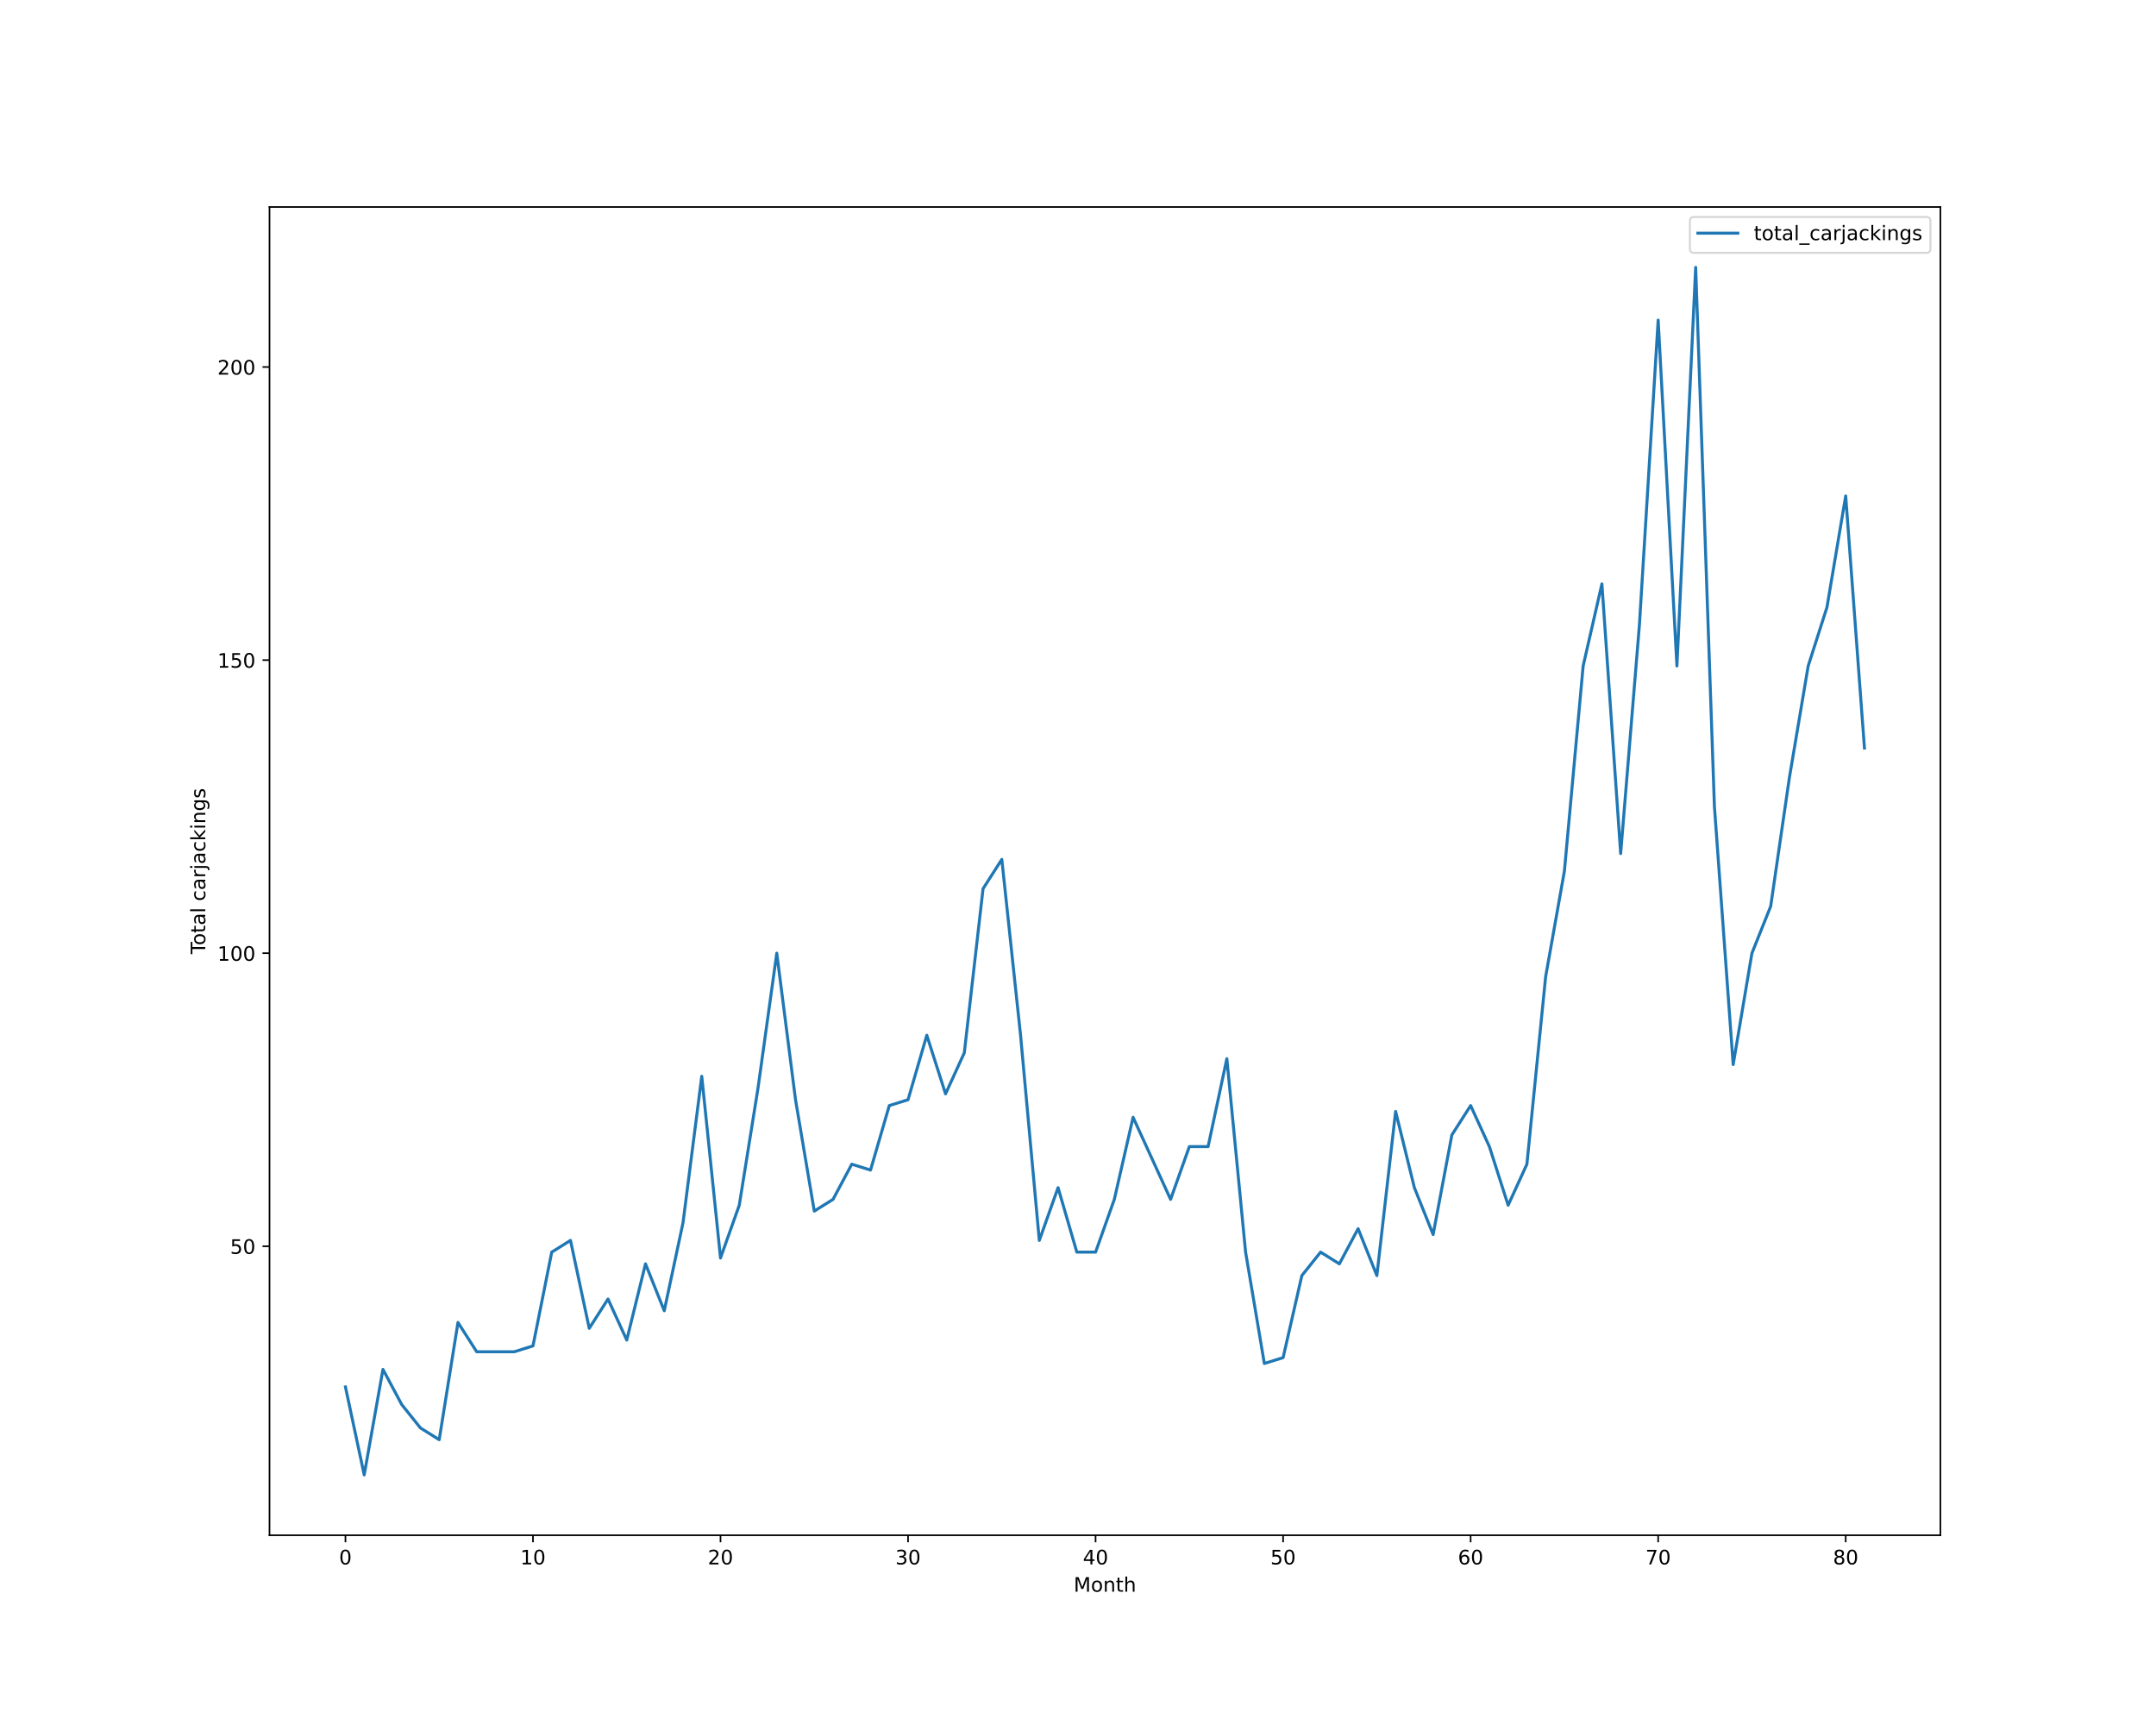
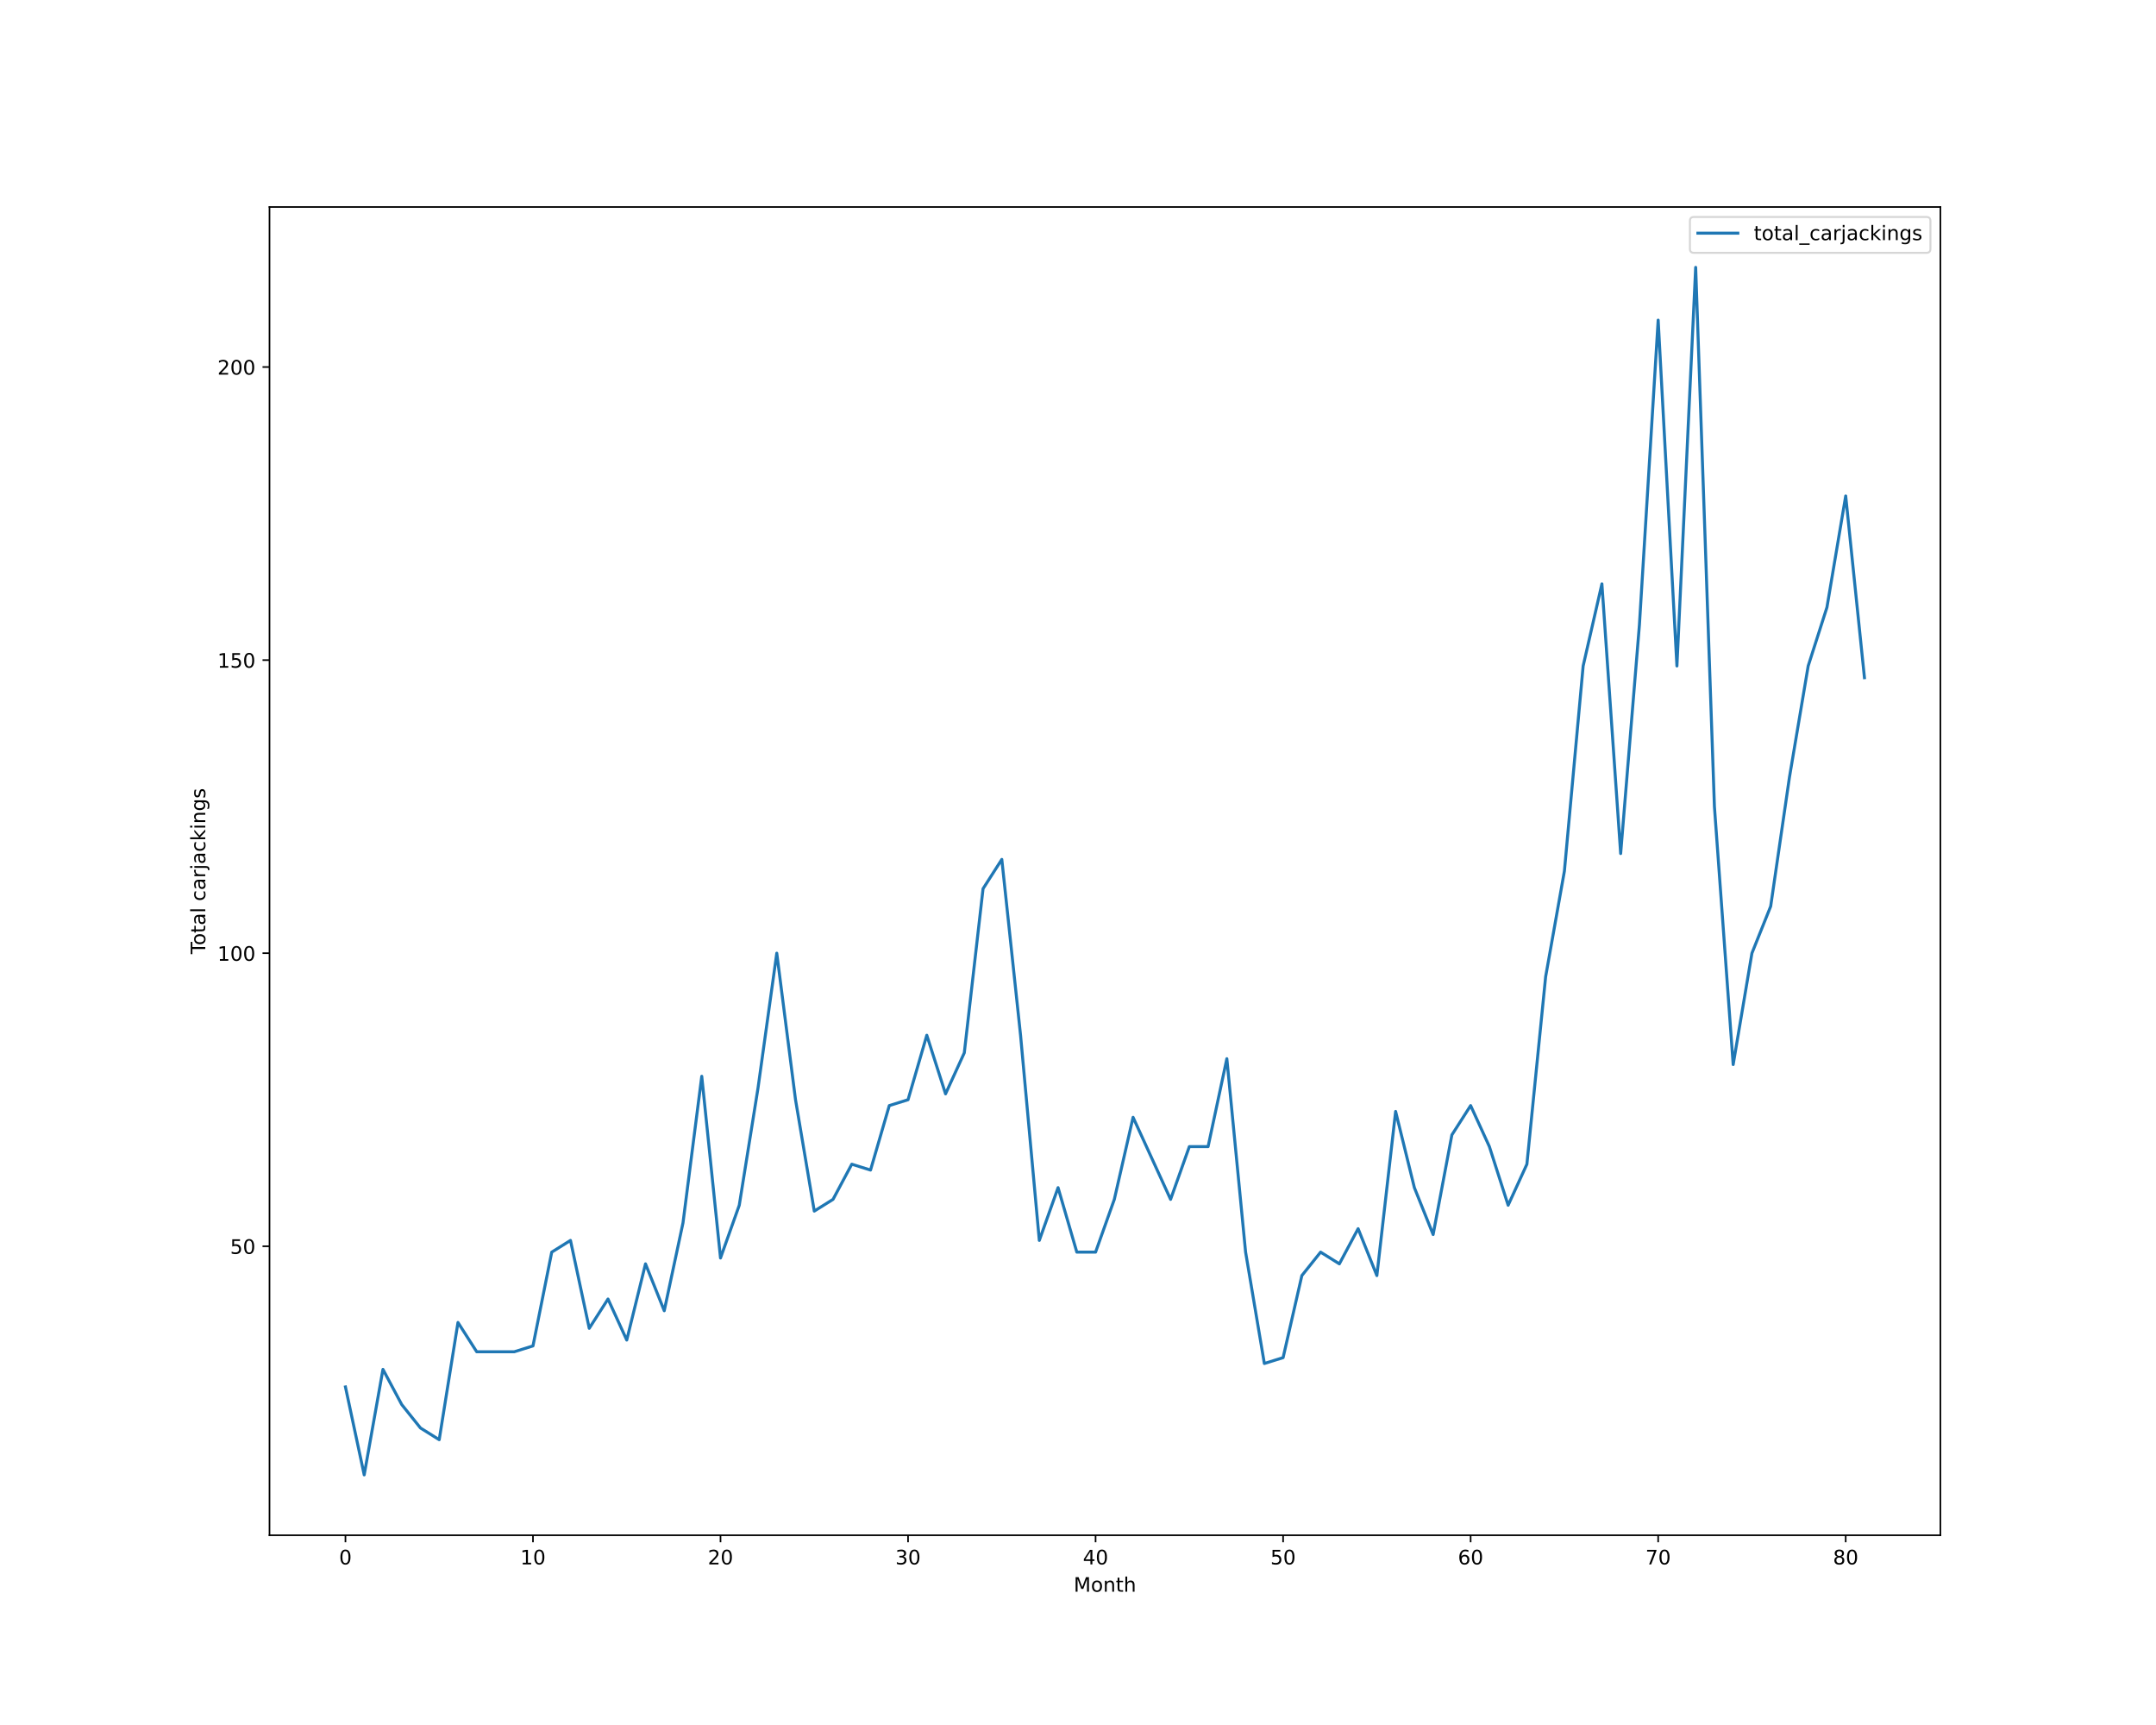
<svg xmlns="http://www.w3.org/2000/svg" xmlns:xlink="http://www.w3.org/1999/xlink" height="864pt" version="1.1" viewBox="0 0 1080 864" width="1080pt">
  <defs>
    <style type="text/css">*{stroke-linecap:butt;stroke-linejoin:round;}</style>
  </defs>
  <g id="figure_1">
    <g id="patch_1">
      <path d="M 0 864  L 1080 864  L 1080 0  L 0 0  z " style="fill:#ffffff;" />
    </g>
    <g id="axes_1">
      <g id="patch_2">
        <path d="M 135 768.96  L 972 768.96  L 972 103.68  L 135 103.68  z " style="fill:#ffffff;" />
      </g>
      <g id="matplotlib.axis_1">
        <g id="xtick_1">
          <g id="line2d_1">
            <defs>
-               <path d="M 0 0  L 0 3.5  " id="m843a7325a9" style="stroke:#000000;stroke-width:0.8;" />
-             </defs>
-             <g>
-               <use style="stroke:#000000;stroke-width:0.8;" x="173.045" xlink:href="#m843a7325a9" y="768.96" />
+               <path d="M 0 0  L 0 3.5  " id="m8fc9dbc3dd" style="stroke:#000000;stroke-width:0.8;" />
+             </defs>
+             <g>
+               <use style="stroke:#000000;stroke-width:0.8;" x="173.045" xlink:href="#m8fc9dbc3dd" y="768.96" />
            </g>
          </g>
          <g id="text_1">
            <g transform="translate(169.8642 783.5584)scale(0.1 -0.1)">
              <defs>
                <path d="M 2034 4250  Q 1547 4250 1301 3770  Q 1056 3291 1056 2328  Q 1056 1369 1301 889  Q 1547 409 2034 409  Q 2525 409 2770 889  Q 3016 1369 3016 2328  Q 3016 3291 2770 3770  Q 2525 4250 2034 4250  z M 2034 4750  Q 2819 4750 3233 4129  Q 3647 3509 3647 2328  Q 3647 1150 3233 529  Q 2819 -91 2034 -91  Q 1250 -91 836 529  Q 422 1150 422 2328  Q 422 3509 836 4129  Q 1250 4750 2034 4750  z " id="DejaVuSans-30" transform="scale(0.015625)" />
              </defs>
              <use xlink:href="#DejaVuSans-30" />
            </g>
          </g>
        </g>
        <g id="xtick_2">
          <g id="line2d_2">
            <g>
-               <use style="stroke:#000000;stroke-width:0.8;" x="266.985" xlink:href="#m843a7325a9" y="768.96" />
+               <use style="stroke:#000000;stroke-width:0.8;" x="266.985" xlink:href="#m8fc9dbc3dd" y="768.96" />
            </g>
          </g>
          <g id="text_2">
            <g transform="translate(260.6223 783.5584)scale(0.1 -0.1)">
              <defs>
                <path d="M 794 531  L 1825 531  L 1825 4091  L 703 3866  L 703 4441  L 1819 4666  L 2450 4666  L 2450 531  L 3481 531  L 3481 0  L 794 0  L 794 531  z " id="DejaVuSans-31" transform="scale(0.015625)" />
              </defs>
              <use xlink:href="#DejaVuSans-31" />
              <use x="63.623" xlink:href="#DejaVuSans-30" />
            </g>
          </g>
        </g>
        <g id="xtick_3">
          <g id="line2d_3">
            <g>
-               <use style="stroke:#000000;stroke-width:0.8;" x="360.924" xlink:href="#m843a7325a9" y="768.96" />
+               <use style="stroke:#000000;stroke-width:0.8;" x="360.924" xlink:href="#m8fc9dbc3dd" y="768.96" />
            </g>
          </g>
          <g id="text_3">
            <g transform="translate(354.5617 783.5584)scale(0.1 -0.1)">
              <defs>
                <path d="M 1228 531  L 3431 531  L 3431 0  L 469 0  L 469 531  Q 828 903 1448 1529  Q 2069 2156 2228 2338  Q 2531 2678 2651 2914  Q 2772 3150 2772 3378  Q 2772 3750 2511 3984  Q 2250 4219 1831 4219  Q 1534 4219 1204 4116  Q 875 4013 500 3803  L 500 4441  Q 881 4594 1212 4672  Q 1544 4750 1819 4750  Q 2544 4750 2975 4387  Q 3406 4025 3406 3419  Q 3406 3131 3298 2873  Q 3191 2616 2906 2266  Q 2828 2175 2409 1742  Q 1991 1309 1228 531  z " id="DejaVuSans-32" transform="scale(0.015625)" />
              </defs>
              <use xlink:href="#DejaVuSans-32" />
              <use x="63.623" xlink:href="#DejaVuSans-30" />
            </g>
          </g>
        </g>
        <g id="xtick_4">
          <g id="line2d_4">
            <g>
-               <use style="stroke:#000000;stroke-width:0.8;" x="454.864" xlink:href="#m843a7325a9" y="768.96" />
+               <use style="stroke:#000000;stroke-width:0.8;" x="454.864" xlink:href="#m8fc9dbc3dd" y="768.96" />
            </g>
          </g>
          <g id="text_4">
            <g transform="translate(448.5011 783.5584)scale(0.1 -0.1)">
              <defs>
                <path d="M 2597 2516  Q 3050 2419 3304 2112  Q 3559 1806 3559 1356  Q 3559 666 3084 287  Q 2609 -91 1734 -91  Q 1441 -91 1130 -33  Q 819 25 488 141  L 488 750  Q 750 597 1062 519  Q 1375 441 1716 441  Q 2309 441 2620 675  Q 2931 909 2931 1356  Q 2931 1769 2642 2001  Q 2353 2234 1838 2234  L 1294 2234  L 1294 2753  L 1863 2753  Q 2328 2753 2575 2939  Q 2822 3125 2822 3475  Q 2822 3834 2567 4026  Q 2313 4219 1838 4219  Q 1578 4219 1281 4162  Q 984 4106 628 3988  L 628 4550  Q 988 4650 1302 4700  Q 1616 4750 1894 4750  Q 2613 4750 3031 4423  Q 3450 4097 3450 3541  Q 3450 3153 3228 2886  Q 3006 2619 2597 2516  z " id="DejaVuSans-33" transform="scale(0.015625)" />
              </defs>
              <use xlink:href="#DejaVuSans-33" />
              <use x="63.623" xlink:href="#DejaVuSans-30" />
            </g>
          </g>
        </g>
        <g id="xtick_5">
          <g id="line2d_5">
            <g>
-               <use style="stroke:#000000;stroke-width:0.8;" x="548.803" xlink:href="#m843a7325a9" y="768.96" />
+               <use style="stroke:#000000;stroke-width:0.8;" x="548.803" xlink:href="#m8fc9dbc3dd" y="768.96" />
            </g>
          </g>
          <g id="text_5">
            <g transform="translate(542.4405 783.5584)scale(0.1 -0.1)">
              <defs>
                <path d="M 2419 4116  L 825 1625  L 2419 1625  L 2419 4116  z M 2253 4666  L 3047 4666  L 3047 1625  L 3713 1625  L 3713 1100  L 3047 1100  L 3047 0  L 2419 0  L 2419 1100  L 313 1100  L 313 1709  L 2253 4666  z " id="DejaVuSans-34" transform="scale(0.015625)" />
              </defs>
              <use xlink:href="#DejaVuSans-34" />
              <use x="63.623" xlink:href="#DejaVuSans-30" />
            </g>
          </g>
        </g>
        <g id="xtick_6">
          <g id="line2d_6">
            <g>
-               <use style="stroke:#000000;stroke-width:0.8;" x="642.742" xlink:href="#m843a7325a9" y="768.96" />
+               <use style="stroke:#000000;stroke-width:0.8;" x="642.742" xlink:href="#m8fc9dbc3dd" y="768.96" />
            </g>
          </g>
          <g id="text_6">
            <g transform="translate(636.3799 783.5584)scale(0.1 -0.1)">
              <defs>
                <path d="M 691 4666  L 3169 4666  L 3169 4134  L 1269 4134  L 1269 2991  Q 1406 3038 1543 3061  Q 1681 3084 1819 3084  Q 2600 3084 3056 2656  Q 3513 2228 3513 1497  Q 3513 744 3044 326  Q 2575 -91 1722 -91  Q 1428 -91 1123 -41  Q 819 9 494 109  L 494 744  Q 775 591 1075 516  Q 1375 441 1709 441  Q 2250 441 2565 725  Q 2881 1009 2881 1497  Q 2881 1984 2565 2268  Q 2250 2553 1709 2553  Q 1456 2553 1204 2497  Q 953 2441 691 2322  L 691 4666  z " id="DejaVuSans-35" transform="scale(0.015625)" />
              </defs>
              <use xlink:href="#DejaVuSans-35" />
              <use x="63.623" xlink:href="#DejaVuSans-30" />
            </g>
          </g>
        </g>
        <g id="xtick_7">
          <g id="line2d_7">
            <g>
-               <use style="stroke:#000000;stroke-width:0.8;" x="736.682" xlink:href="#m843a7325a9" y="768.96" />
+               <use style="stroke:#000000;stroke-width:0.8;" x="736.682" xlink:href="#m8fc9dbc3dd" y="768.96" />
            </g>
          </g>
          <g id="text_7">
            <g transform="translate(730.3193 783.5584)scale(0.1 -0.1)">
              <defs>
                <path d="M 2113 2584  Q 1688 2584 1439 2293  Q 1191 2003 1191 1497  Q 1191 994 1439 701  Q 1688 409 2113 409  Q 2538 409 2786 701  Q 3034 994 3034 1497  Q 3034 2003 2786 2293  Q 2538 2584 2113 2584  z M 3366 4563  L 3366 3988  Q 3128 4100 2886 4159  Q 2644 4219 2406 4219  Q 1781 4219 1451 3797  Q 1122 3375 1075 2522  Q 1259 2794 1537 2939  Q 1816 3084 2150 3084  Q 2853 3084 3261 2657  Q 3669 2231 3669 1497  Q 3669 778 3244 343  Q 2819 -91 2113 -91  Q 1303 -91 875 529  Q 447 1150 447 2328  Q 447 3434 972 4092  Q 1497 4750 2381 4750  Q 2619 4750 2861 4703  Q 3103 4656 3366 4563  z " id="DejaVuSans-36" transform="scale(0.015625)" />
              </defs>
              <use xlink:href="#DejaVuSans-36" />
              <use x="63.623" xlink:href="#DejaVuSans-30" />
            </g>
          </g>
        </g>
        <g id="xtick_8">
          <g id="line2d_8">
            <g>
-               <use style="stroke:#000000;stroke-width:0.8;" x="830.621" xlink:href="#m843a7325a9" y="768.96" />
+               <use style="stroke:#000000;stroke-width:0.8;" x="830.621" xlink:href="#m8fc9dbc3dd" y="768.96" />
            </g>
          </g>
          <g id="text_8">
            <g transform="translate(824.2587 783.5584)scale(0.1 -0.1)">
              <defs>
                <path d="M 525 4666  L 3525 4666  L 3525 4397  L 1831 0  L 1172 0  L 2766 4134  L 525 4134  L 525 4666  z " id="DejaVuSans-37" transform="scale(0.015625)" />
              </defs>
              <use xlink:href="#DejaVuSans-37" />
              <use x="63.623" xlink:href="#DejaVuSans-30" />
            </g>
          </g>
        </g>
        <g id="xtick_9">
          <g id="line2d_9">
            <g>
-               <use style="stroke:#000000;stroke-width:0.8;" x="924.561" xlink:href="#m843a7325a9" y="768.96" />
+               <use style="stroke:#000000;stroke-width:0.8;" x="924.561" xlink:href="#m8fc9dbc3dd" y="768.96" />
            </g>
          </g>
          <g id="text_9">
            <g transform="translate(918.1981 783.5584)scale(0.1 -0.1)">
              <defs>
                <path d="M 2034 2216  Q 1584 2216 1326 1975  Q 1069 1734 1069 1313  Q 1069 891 1326 650  Q 1584 409 2034 409  Q 2484 409 2743 651  Q 3003 894 3003 1313  Q 3003 1734 2745 1975  Q 2488 2216 2034 2216  z M 1403 2484  Q 997 2584 770 2862  Q 544 3141 544 3541  Q 544 4100 942 4425  Q 1341 4750 2034 4750  Q 2731 4750 3128 4425  Q 3525 4100 3525 3541  Q 3525 3141 3298 2862  Q 3072 2584 2669 2484  Q 3125 2378 3379 2068  Q 3634 1759 3634 1313  Q 3634 634 3220 271  Q 2806 -91 2034 -91  Q 1263 -91 848 271  Q 434 634 434 1313  Q 434 1759 690 2068  Q 947 2378 1403 2484  z M 1172 3481  Q 1172 3119 1398 2916  Q 1625 2713 2034 2713  Q 2441 2713 2670 2916  Q 2900 3119 2900 3481  Q 2900 3844 2670 4047  Q 2441 4250 2034 4250  Q 1625 4250 1398 4047  Q 1172 3844 1172 3481  z " id="DejaVuSans-38" transform="scale(0.015625)" />
              </defs>
              <use xlink:href="#DejaVuSans-38" />
              <use x="63.623" xlink:href="#DejaVuSans-30" />
            </g>
          </g>
        </g>
        <g id="text_10">
          <g transform="translate(537.8289 797.2366)scale(0.1 -0.1)">
            <defs>
              <path d="M 628 4666  L 1569 4666  L 2759 1491  L 3956 4666  L 4897 4666  L 4897 0  L 4281 0  L 4281 4097  L 3078 897  L 2444 897  L 1241 4097  L 1241 0  L 628 0  L 628 4666  z " id="DejaVuSans-4d" transform="scale(0.015625)" />
              <path d="M 1959 3097  Q 1497 3097 1228 2736  Q 959 2375 959 1747  Q 959 1119 1226 758  Q 1494 397 1959 397  Q 2419 397 2687 759  Q 2956 1122 2956 1747  Q 2956 2369 2687 2733  Q 2419 3097 1959 3097  z M 1959 3584  Q 2709 3584 3137 3096  Q 3566 2609 3566 1747  Q 3566 888 3137 398  Q 2709 -91 1959 -91  Q 1206 -91 779 398  Q 353 888 353 1747  Q 353 2609 779 3096  Q 1206 3584 1959 3584  z " id="DejaVuSans-6f" transform="scale(0.015625)" />
              <path d="M 3513 2113  L 3513 0  L 2938 0  L 2938 2094  Q 2938 2591 2744 2837  Q 2550 3084 2163 3084  Q 1697 3084 1428 2787  Q 1159 2491 1159 1978  L 1159 0  L 581 0  L 581 3500  L 1159 3500  L 1159 2956  Q 1366 3272 1645 3428  Q 1925 3584 2291 3584  Q 2894 3584 3203 3211  Q 3513 2838 3513 2113  z " id="DejaVuSans-6e" transform="scale(0.015625)" />
              <path d="M 1172 4494  L 1172 3500  L 2356 3500  L 2356 3053  L 1172 3053  L 1172 1153  Q 1172 725 1289 603  Q 1406 481 1766 481  L 2356 481  L 2356 0  L 1766 0  Q 1100 0 847 248  Q 594 497 594 1153  L 594 3053  L 172 3053  L 172 3500  L 594 3500  L 594 4494  L 1172 4494  z " id="DejaVuSans-74" transform="scale(0.015625)" />
              <path d="M 3513 2113  L 3513 0  L 2938 0  L 2938 2094  Q 2938 2591 2744 2837  Q 2550 3084 2163 3084  Q 1697 3084 1428 2787  Q 1159 2491 1159 1978  L 1159 0  L 581 0  L 581 4863  L 1159 4863  L 1159 2956  Q 1366 3272 1645 3428  Q 1925 3584 2291 3584  Q 2894 3584 3203 3211  Q 3513 2838 3513 2113  z " id="DejaVuSans-68" transform="scale(0.015625)" />
            </defs>
            <use xlink:href="#DejaVuSans-4d" />
            <use x="86.279" xlink:href="#DejaVuSans-6f" />
            <use x="147.461" xlink:href="#DejaVuSans-6e" />
            <use x="210.84" xlink:href="#DejaVuSans-74" />
            <use x="250.049" xlink:href="#DejaVuSans-68" />
          </g>
        </g>
      </g>
      <g id="matplotlib.axis_2">
        <g id="ytick_1">
          <g id="line2d_10">
            <defs>
-               <path d="M 0 0  L -3.5 0  " id="m6d33fad71a" style="stroke:#000000;stroke-width:0.8;" />
-             </defs>
-             <g>
-               <use style="stroke:#000000;stroke-width:0.8;" x="135" xlink:href="#m6d33fad71a" y="624.219" />
+               <path d="M 0 0  L -3.5 0  " id="m9c11de11ea" style="stroke:#000000;stroke-width:0.8;" />
+             </defs>
+             <g>
+               <use style="stroke:#000000;stroke-width:0.8;" x="135" xlink:href="#m9c11de11ea" y="624.219" />
            </g>
          </g>
          <g id="text_11">
            <g transform="translate(115.275 628.0182)scale(0.1 -0.1)">
              <use xlink:href="#DejaVuSans-35" />
              <use x="63.623" xlink:href="#DejaVuSans-30" />
            </g>
          </g>
        </g>
        <g id="ytick_2">
          <g id="line2d_11">
            <g>
-               <use style="stroke:#000000;stroke-width:0.8;" x="135" xlink:href="#m6d33fad71a" y="477.423" />
+               <use style="stroke:#000000;stroke-width:0.8;" x="135" xlink:href="#m9c11de11ea" y="477.423" />
            </g>
          </g>
          <g id="text_12">
            <g transform="translate(108.9125 481.2221)scale(0.1 -0.1)">
              <use xlink:href="#DejaVuSans-31" />
              <use x="63.623" xlink:href="#DejaVuSans-30" />
              <use x="127.246" xlink:href="#DejaVuSans-30" />
            </g>
          </g>
        </g>
        <g id="ytick_3">
          <g id="line2d_12">
            <g>
-               <use style="stroke:#000000;stroke-width:0.8;" x="135" xlink:href="#m6d33fad71a" y="330.627" />
+               <use style="stroke:#000000;stroke-width:0.8;" x="135" xlink:href="#m9c11de11ea" y="330.627" />
            </g>
          </g>
          <g id="text_13">
            <g transform="translate(108.9125 334.426)scale(0.1 -0.1)">
              <use xlink:href="#DejaVuSans-31" />
              <use x="63.623" xlink:href="#DejaVuSans-35" />
              <use x="127.246" xlink:href="#DejaVuSans-30" />
            </g>
          </g>
        </g>
        <g id="ytick_4">
          <g id="line2d_13">
            <g>
-               <use style="stroke:#000000;stroke-width:0.8;" x="135" xlink:href="#m6d33fad71a" y="183.831" />
+               <use style="stroke:#000000;stroke-width:0.8;" x="135" xlink:href="#m9c11de11ea" y="183.831" />
            </g>
          </g>
          <g id="text_14">
            <g transform="translate(108.9125 187.6299)scale(0.1 -0.1)">
              <use xlink:href="#DejaVuSans-32" />
              <use x="63.623" xlink:href="#DejaVuSans-30" />
              <use x="127.246" xlink:href="#DejaVuSans-30" />
            </g>
          </g>
        </g>
        <g id="text_15">
          <g transform="translate(102.8328 477.8888)rotate(-90)scale(0.1 -0.1)">
            <defs>
              <path d="M -19 4666  L 3928 4666  L 3928 4134  L 2272 4134  L 2272 0  L 1638 0  L 1638 4134  L -19 4134  L -19 4666  z " id="DejaVuSans-54" transform="scale(0.015625)" />
              <path d="M 2194 1759  Q 1497 1759 1228 1600  Q 959 1441 959 1056  Q 959 750 1161 570  Q 1363 391 1709 391  Q 2188 391 2477 730  Q 2766 1069 2766 1631  L 2766 1759  L 2194 1759  z M 3341 1997  L 3341 0  L 2766 0  L 2766 531  Q 2569 213 2275 61  Q 1981 -91 1556 -91  Q 1019 -91 701 211  Q 384 513 384 1019  Q 384 1609 779 1909  Q 1175 2209 1959 2209  L 2766 2209  L 2766 2266  Q 2766 2663 2505 2880  Q 2244 3097 1772 3097  Q 1472 3097 1187 3025  Q 903 2953 641 2809  L 641 3341  Q 956 3463 1253 3523  Q 1550 3584 1831 3584  Q 2591 3584 2966 3190  Q 3341 2797 3341 1997  z " id="DejaVuSans-61" transform="scale(0.015625)" />
              <path d="M 603 4863  L 1178 4863  L 1178 0  L 603 0  L 603 4863  z " id="DejaVuSans-6c" transform="scale(0.015625)" />
              <path id="DejaVuSans-20" transform="scale(0.015625)" />
              <path d="M 3122 3366  L 3122 2828  Q 2878 2963 2633 3030  Q 2388 3097 2138 3097  Q 1578 3097 1268 2742  Q 959 2388 959 1747  Q 959 1106 1268 751  Q 1578 397 2138 397  Q 2388 397 2633 464  Q 2878 531 3122 666  L 3122 134  Q 2881 22 2623 -34  Q 2366 -91 2075 -91  Q 1284 -91 818 406  Q 353 903 353 1747  Q 353 2603 823 3093  Q 1294 3584 2113 3584  Q 2378 3584 2631 3529  Q 2884 3475 3122 3366  z " id="DejaVuSans-63" transform="scale(0.015625)" />
              <path d="M 2631 2963  Q 2534 3019 2420 3045  Q 2306 3072 2169 3072  Q 1681 3072 1420 2755  Q 1159 2438 1159 1844  L 1159 0  L 581 0  L 581 3500  L 1159 3500  L 1159 2956  Q 1341 3275 1631 3429  Q 1922 3584 2338 3584  Q 2397 3584 2469 3576  Q 2541 3569 2628 3553  L 2631 2963  z " id="DejaVuSans-72" transform="scale(0.015625)" />
              <path d="M 603 3500  L 1178 3500  L 1178 -63  Q 1178 -731 923 -1031  Q 669 -1331 103 -1331  L -116 -1331  L -116 -844  L 38 -844  Q 366 -844 484 -692  Q 603 -541 603 -63  L 603 3500  z M 603 4863  L 1178 4863  L 1178 4134  L 603 4134  L 603 4863  z " id="DejaVuSans-6a" transform="scale(0.015625)" />
              <path d="M 581 4863  L 1159 4863  L 1159 1991  L 2875 3500  L 3609 3500  L 1753 1863  L 3688 0  L 2938 0  L 1159 1709  L 1159 0  L 581 0  L 581 4863  z " id="DejaVuSans-6b" transform="scale(0.015625)" />
              <path d="M 603 3500  L 1178 3500  L 1178 0  L 603 0  L 603 3500  z M 603 4863  L 1178 4863  L 1178 4134  L 603 4134  L 603 4863  z " id="DejaVuSans-69" transform="scale(0.015625)" />
              <path d="M 2906 1791  Q 2906 2416 2648 2759  Q 2391 3103 1925 3103  Q 1463 3103 1205 2759  Q 947 2416 947 1791  Q 947 1169 1205 825  Q 1463 481 1925 481  Q 2391 481 2648 825  Q 2906 1169 2906 1791  z M 3481 434  Q 3481 -459 3084 -895  Q 2688 -1331 1869 -1331  Q 1566 -1331 1297 -1286  Q 1028 -1241 775 -1147  L 775 -588  Q 1028 -725 1275 -790  Q 1522 -856 1778 -856  Q 2344 -856 2625 -561  Q 2906 -266 2906 331  L 2906 616  Q 2728 306 2450 153  Q 2172 0 1784 0  Q 1141 0 747 490  Q 353 981 353 1791  Q 353 2603 747 3093  Q 1141 3584 1784 3584  Q 2172 3584 2450 3431  Q 2728 3278 2906 2969  L 2906 3500  L 3481 3500  L 3481 434  z " id="DejaVuSans-67" transform="scale(0.015625)" />
              <path d="M 2834 3397  L 2834 2853  Q 2591 2978 2328 3040  Q 2066 3103 1784 3103  Q 1356 3103 1142 2972  Q 928 2841 928 2578  Q 928 2378 1081 2264  Q 1234 2150 1697 2047  L 1894 2003  Q 2506 1872 2764 1633  Q 3022 1394 3022 966  Q 3022 478 2636 193  Q 2250 -91 1575 -91  Q 1294 -91 989 -36  Q 684 19 347 128  L 347 722  Q 666 556 975 473  Q 1284 391 1588 391  Q 1994 391 2212 530  Q 2431 669 2431 922  Q 2431 1156 2273 1281  Q 2116 1406 1581 1522  L 1381 1569  Q 847 1681 609 1914  Q 372 2147 372 2553  Q 372 3047 722 3315  Q 1072 3584 1716 3584  Q 2034 3584 2315 3537  Q 2597 3491 2834 3397  z " id="DejaVuSans-73" transform="scale(0.015625)" />
            </defs>
            <use xlink:href="#DejaVuSans-54" />
            <use x="44.084" xlink:href="#DejaVuSans-6f" />
            <use x="105.266" xlink:href="#DejaVuSans-74" />
            <use x="144.475" xlink:href="#DejaVuSans-61" />
            <use x="205.754" xlink:href="#DejaVuSans-6c" />
            <use x="233.537" xlink:href="#DejaVuSans-20" />
            <use x="265.324" xlink:href="#DejaVuSans-63" />
            <use x="320.305" xlink:href="#DejaVuSans-61" />
            <use x="381.584" xlink:href="#DejaVuSans-72" />
            <use x="422.697" xlink:href="#DejaVuSans-6a" />
            <use x="450.48" xlink:href="#DejaVuSans-61" />
            <use x="511.76" xlink:href="#DejaVuSans-63" />
            <use x="566.74" xlink:href="#DejaVuSans-6b" />
            <use x="624.65" xlink:href="#DejaVuSans-69" />
            <use x="652.434" xlink:href="#DejaVuSans-6e" />
            <use x="715.812" xlink:href="#DejaVuSans-67" />
            <use x="779.289" xlink:href="#DejaVuSans-73" />
          </g>
        </g>
      </g>
      <g id="line2d_14">
-         <path clip-path="url(#p95b1fb1466)" d="M 173.045 694.681  L 182.439 738.72  L 191.833 685.873  L 201.227 703.489  L 210.621 715.233  L 220.015 721.104  L 229.409 662.386  L 238.803 677.066  L 248.197 677.066  L 257.591 677.066  L 266.985 674.13  L 276.379 627.155  L 285.773 621.283  L 295.167 665.322  L 304.561 650.642  L 313.955 671.194  L 323.348 633.027  L 332.742 656.514  L 342.136 612.475  L 351.53 539.077  L 360.924 630.091  L 370.318 603.668  L 379.712 544.949  L 389.106 477.423  L 398.5 550.821  L 407.894 606.603  L 417.288 600.732  L 426.682 583.116  L 436.076 586.052  L 445.47 553.757  L 454.864 550.821  L 464.258 518.526  L 473.652 547.885  L 483.045 527.334  L 492.439 445.128  L 501.833 430.448  L 511.227 518.526  L 520.621 621.283  L 530.015 594.86  L 539.409 627.155  L 548.803 627.155  L 558.197 600.732  L 567.591 559.629  L 576.985 580.18  L 586.379 600.732  L 595.773 574.308  L 605.167 574.308  L 614.561 530.27  L 623.955 627.155  L 633.348 682.937  L 642.742 680.002  L 652.136 638.899  L 661.53 627.155  L 670.924 633.027  L 680.318 615.411  L 689.712 638.899  L 699.106 556.693  L 708.5 594.86  L 717.894 618.347  L 727.288 568.437  L 736.682 553.757  L 746.076 574.308  L 755.47 603.668  L 764.864 583.116  L 774.258 489.167  L 783.652 436.32  L 793.045 333.563  L 802.439 292.46  L 811.833 427.512  L 821.227 313.011  L 830.621 160.343  L 840.015 333.563  L 849.409 133.92  L 858.803 404.025  L 868.197 533.205  L 877.591 477.423  L 886.985 453.936  L 896.379 389.345  L 905.773 333.563  L 915.167 304.203  L 924.561 248.421  L 933.955 374.666  " style="fill:none;stroke:#1f77b4;stroke-linecap:square;stroke-width:1.5;" />
+         <path clip-path="url(#pa8a3f05e8f)" d="M 173.045 694.681  L 182.439 738.72  L 191.833 685.873  L 201.227 703.489  L 210.621 715.233  L 220.015 721.104  L 229.409 662.386  L 238.803 677.066  L 248.197 677.066  L 257.591 677.066  L 266.985 674.13  L 276.379 627.155  L 285.773 621.283  L 295.167 665.322  L 304.561 650.642  L 313.955 671.194  L 323.348 633.027  L 332.742 656.514  L 342.136 612.475  L 351.53 539.077  L 360.924 630.091  L 370.318 603.668  L 379.712 544.949  L 389.106 477.423  L 398.5 550.821  L 407.894 606.603  L 417.288 600.732  L 426.682 583.116  L 436.076 586.052  L 445.47 553.757  L 454.864 550.821  L 464.258 518.526  L 473.652 547.885  L 483.045 527.334  L 492.439 445.128  L 501.833 430.448  L 511.227 518.526  L 520.621 621.283  L 530.015 594.86  L 539.409 627.155  L 548.803 627.155  L 558.197 600.732  L 567.591 559.629  L 576.985 580.18  L 586.379 600.732  L 595.773 574.308  L 605.167 574.308  L 614.561 530.27  L 623.955 627.155  L 633.348 682.937  L 642.742 680.002  L 652.136 638.899  L 661.53 627.155  L 670.924 633.027  L 680.318 615.411  L 689.712 638.899  L 699.106 556.693  L 708.5 594.86  L 717.894 618.347  L 727.288 568.437  L 736.682 553.757  L 746.076 574.308  L 755.47 603.668  L 764.864 583.116  L 774.258 489.167  L 783.652 436.32  L 793.045 333.563  L 802.439 292.46  L 811.833 427.512  L 821.227 313.011  L 830.621 160.343  L 840.015 333.563  L 849.409 133.92  L 858.803 404.025  L 868.197 533.205  L 877.591 477.423  L 886.985 453.936  L 896.379 389.345  L 905.773 333.563  L 915.167 304.203  L 924.561 248.421  L 933.955 339.435  " style="fill:none;stroke:#1f77b4;stroke-linecap:square;stroke-width:1.5;" />
      </g>
      <g id="patch_3">
        <path d="M 135 768.96  L 135 103.68  " style="fill:none;stroke:#000000;stroke-linecap:square;stroke-linejoin:miter;stroke-width:0.8;" />
      </g>
      <g id="patch_4">
        <path d="M 972 768.96  L 972 103.68  " style="fill:none;stroke:#000000;stroke-linecap:square;stroke-linejoin:miter;stroke-width:0.8;" />
      </g>
      <g id="patch_5">
        <path d="M 135 768.96  L 972 768.96  " style="fill:none;stroke:#000000;stroke-linecap:square;stroke-linejoin:miter;stroke-width:0.8;" />
      </g>
      <g id="patch_6">
        <path d="M 135 103.68  L 972 103.68  " style="fill:none;stroke:#000000;stroke-linecap:square;stroke-linejoin:miter;stroke-width:0.8;" />
      </g>
      <g id="legend_1">
        <g id="patch_7">
          <path d="M 848.528 126.636  L 965 126.636  Q 967 126.636 967 124.636  L 967 110.68  Q 967 108.68 965 108.68  L 848.528 108.68  Q 846.528 108.68 846.528 110.68  L 846.528 124.636  Q 846.528 126.636 848.528 126.636  z " style="fill:#ffffff;opacity:0.8;stroke:#cccccc;stroke-linejoin:miter;" />
        </g>
        <g id="line2d_15">
          <path d="M 850.528 116.778  L 870.528 116.778  " style="fill:none;stroke:#1f77b4;stroke-linecap:square;stroke-width:1.5;" />
        </g>
        <g id="line2d_16" />
        <g id="text_16">
          <g transform="translate(878.5281 120.2784)scale(0.1 -0.1)">
            <defs>
              <path d="M 3263 -1063  L 3263 -1509  L -63 -1509  L -63 -1063  L 3263 -1063  z " id="DejaVuSans-5f" transform="scale(0.015625)" />
            </defs>
            <use xlink:href="#DejaVuSans-74" />
            <use x="39.209" xlink:href="#DejaVuSans-6f" />
            <use x="100.391" xlink:href="#DejaVuSans-74" />
            <use x="139.6" xlink:href="#DejaVuSans-61" />
            <use x="200.879" xlink:href="#DejaVuSans-6c" />
            <use x="228.662" xlink:href="#DejaVuSans-5f" />
            <use x="278.662" xlink:href="#DejaVuSans-63" />
            <use x="333.643" xlink:href="#DejaVuSans-61" />
            <use x="394.922" xlink:href="#DejaVuSans-72" />
            <use x="436.035" xlink:href="#DejaVuSans-6a" />
            <use x="463.818" xlink:href="#DejaVuSans-61" />
            <use x="525.098" xlink:href="#DejaVuSans-63" />
            <use x="580.078" xlink:href="#DejaVuSans-6b" />
            <use x="637.988" xlink:href="#DejaVuSans-69" />
            <use x="665.771" xlink:href="#DejaVuSans-6e" />
            <use x="729.15" xlink:href="#DejaVuSans-67" />
            <use x="792.627" xlink:href="#DejaVuSans-73" />
          </g>
        </g>
      </g>
    </g>
  </g>
  <defs>
-     <clipPath id="p95b1fb1466">
+     <clipPath id="pa8a3f05e8f">
      <rect height="665.28" width="837" x="135" y="103.68" />
    </clipPath>
  </defs>
</svg>
